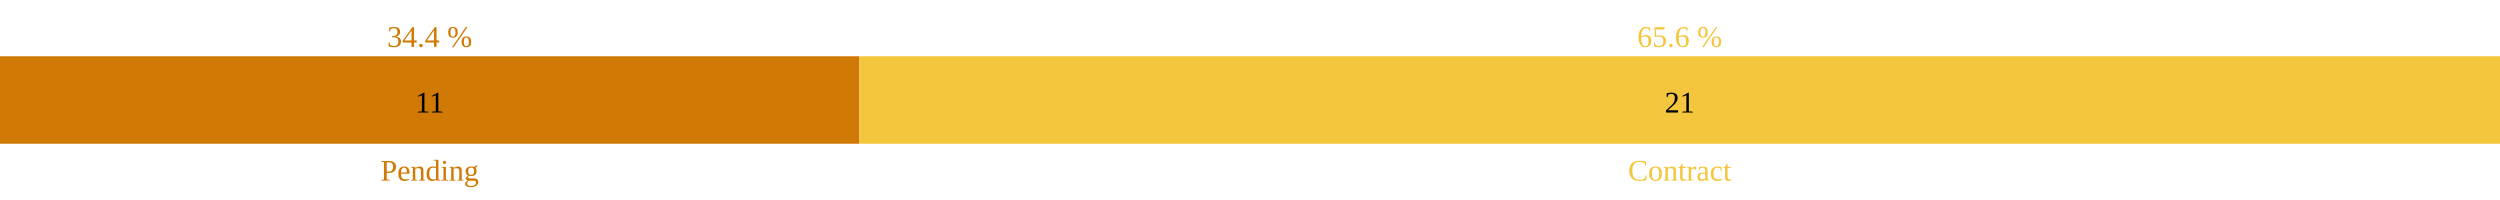
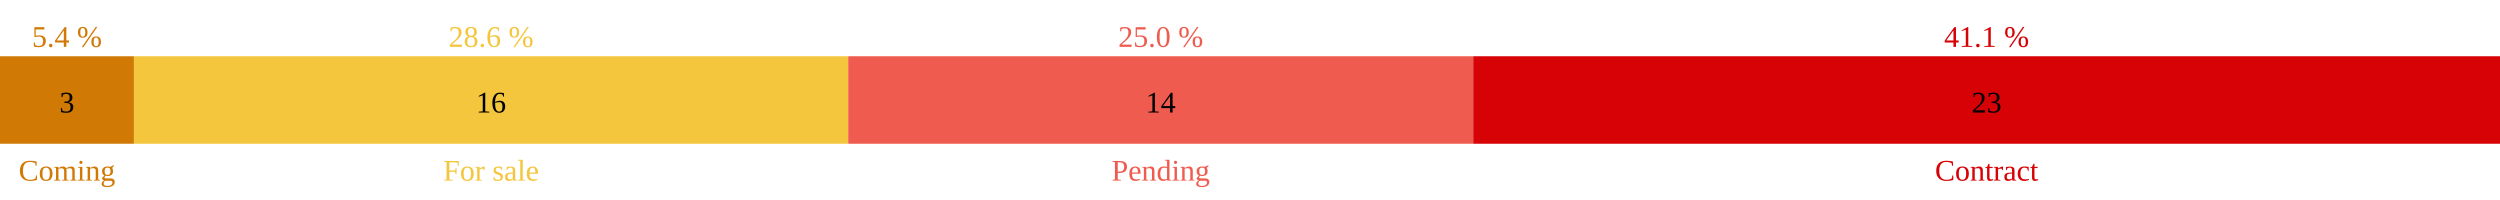
<svg xmlns="http://www.w3.org/2000/svg" width="1000" height="80">
-   <rect class="rect-stacked" x="0" y="22.5" height="35" width="343.75" style="fill: #d17905;" />
-   <rect class="rect-stacked" x="343.75" y="22.5" height="35" width="656.25" style="fill: #f4c63d;" />
-   <text class="text-value" text-anchor="middle" x="171.875" y="45">11</text>
-   <text class="text-value" text-anchor="middle" x="671.875" y="45">21</text>
-   <text class="text-percent" text-anchor="middle" x="171.875" y="18.75" style="fill: #d17905;">34.4 %</text>
-   <text class="text-percent" text-anchor="middle" x="671.875" y="18.75" style="fill: #f4c63d;">65.6 %</text>
-   <text class="text-label" text-anchor="middle" x="171.875" y="72.25" style="fill: #d17905;">Pending</text>
-   <text class="text-label" text-anchor="middle" x="671.875" y="72.25" style="fill: #f4c63d;">Contract</text>
+   <rect class="rect-stacked" x="0" y="22.5" height="35" width="53.571" style="fill: #d17905;" />
+   <rect class="rect-stacked" x="53.571" y="22.5" height="35" width="285.714" style="fill: #f4c63d;" />
+   <rect class="rect-stacked" x="339.286" y="22.5" height="35" width="250" style="fill: #f05b4f;" />
+   <rect class="rect-stacked" x="589.286" y="22.5" height="35" width="410.714" style="fill: #d70206;" />
+   <text class="text-value" text-anchor="middle" x="26.786" y="45">3</text>
+   <text class="text-value" text-anchor="middle" x="196.429" y="45">16</text>
+   <text class="text-value" text-anchor="middle" x="464.286" y="45">14</text>
+   <text class="text-value" text-anchor="middle" x="794.643" y="45">23</text>
+   <text class="text-percent" text-anchor="middle" x="26.786" y="18.75" style="fill: #d17905;">5.4 %</text>
+   <text class="text-percent" text-anchor="middle" x="196.429" y="18.75" style="fill: #f4c63d;">28.6 %</text>
+   <text class="text-percent" text-anchor="middle" x="464.286" y="18.75" style="fill: #f05b4f;">25.0 %</text>
+   <text class="text-percent" text-anchor="middle" x="794.643" y="18.75" style="fill: #d70206;">41.1 %</text>
+   <text class="text-label" text-anchor="middle" x="26.786" y="72.25" style="fill: #d17905;">Coming</text>
+   <text class="text-label" text-anchor="middle" x="196.429" y="72.25" style="fill: #f4c63d;">For sale</text>
+   <text class="text-label" text-anchor="middle" x="464.286" y="72.25" style="fill: #f05b4f;">Pending</text>
+   <text class="text-label" text-anchor="middle" x="794.643" y="72.25" style="fill: #d70206;">Contract</text>
</svg>
